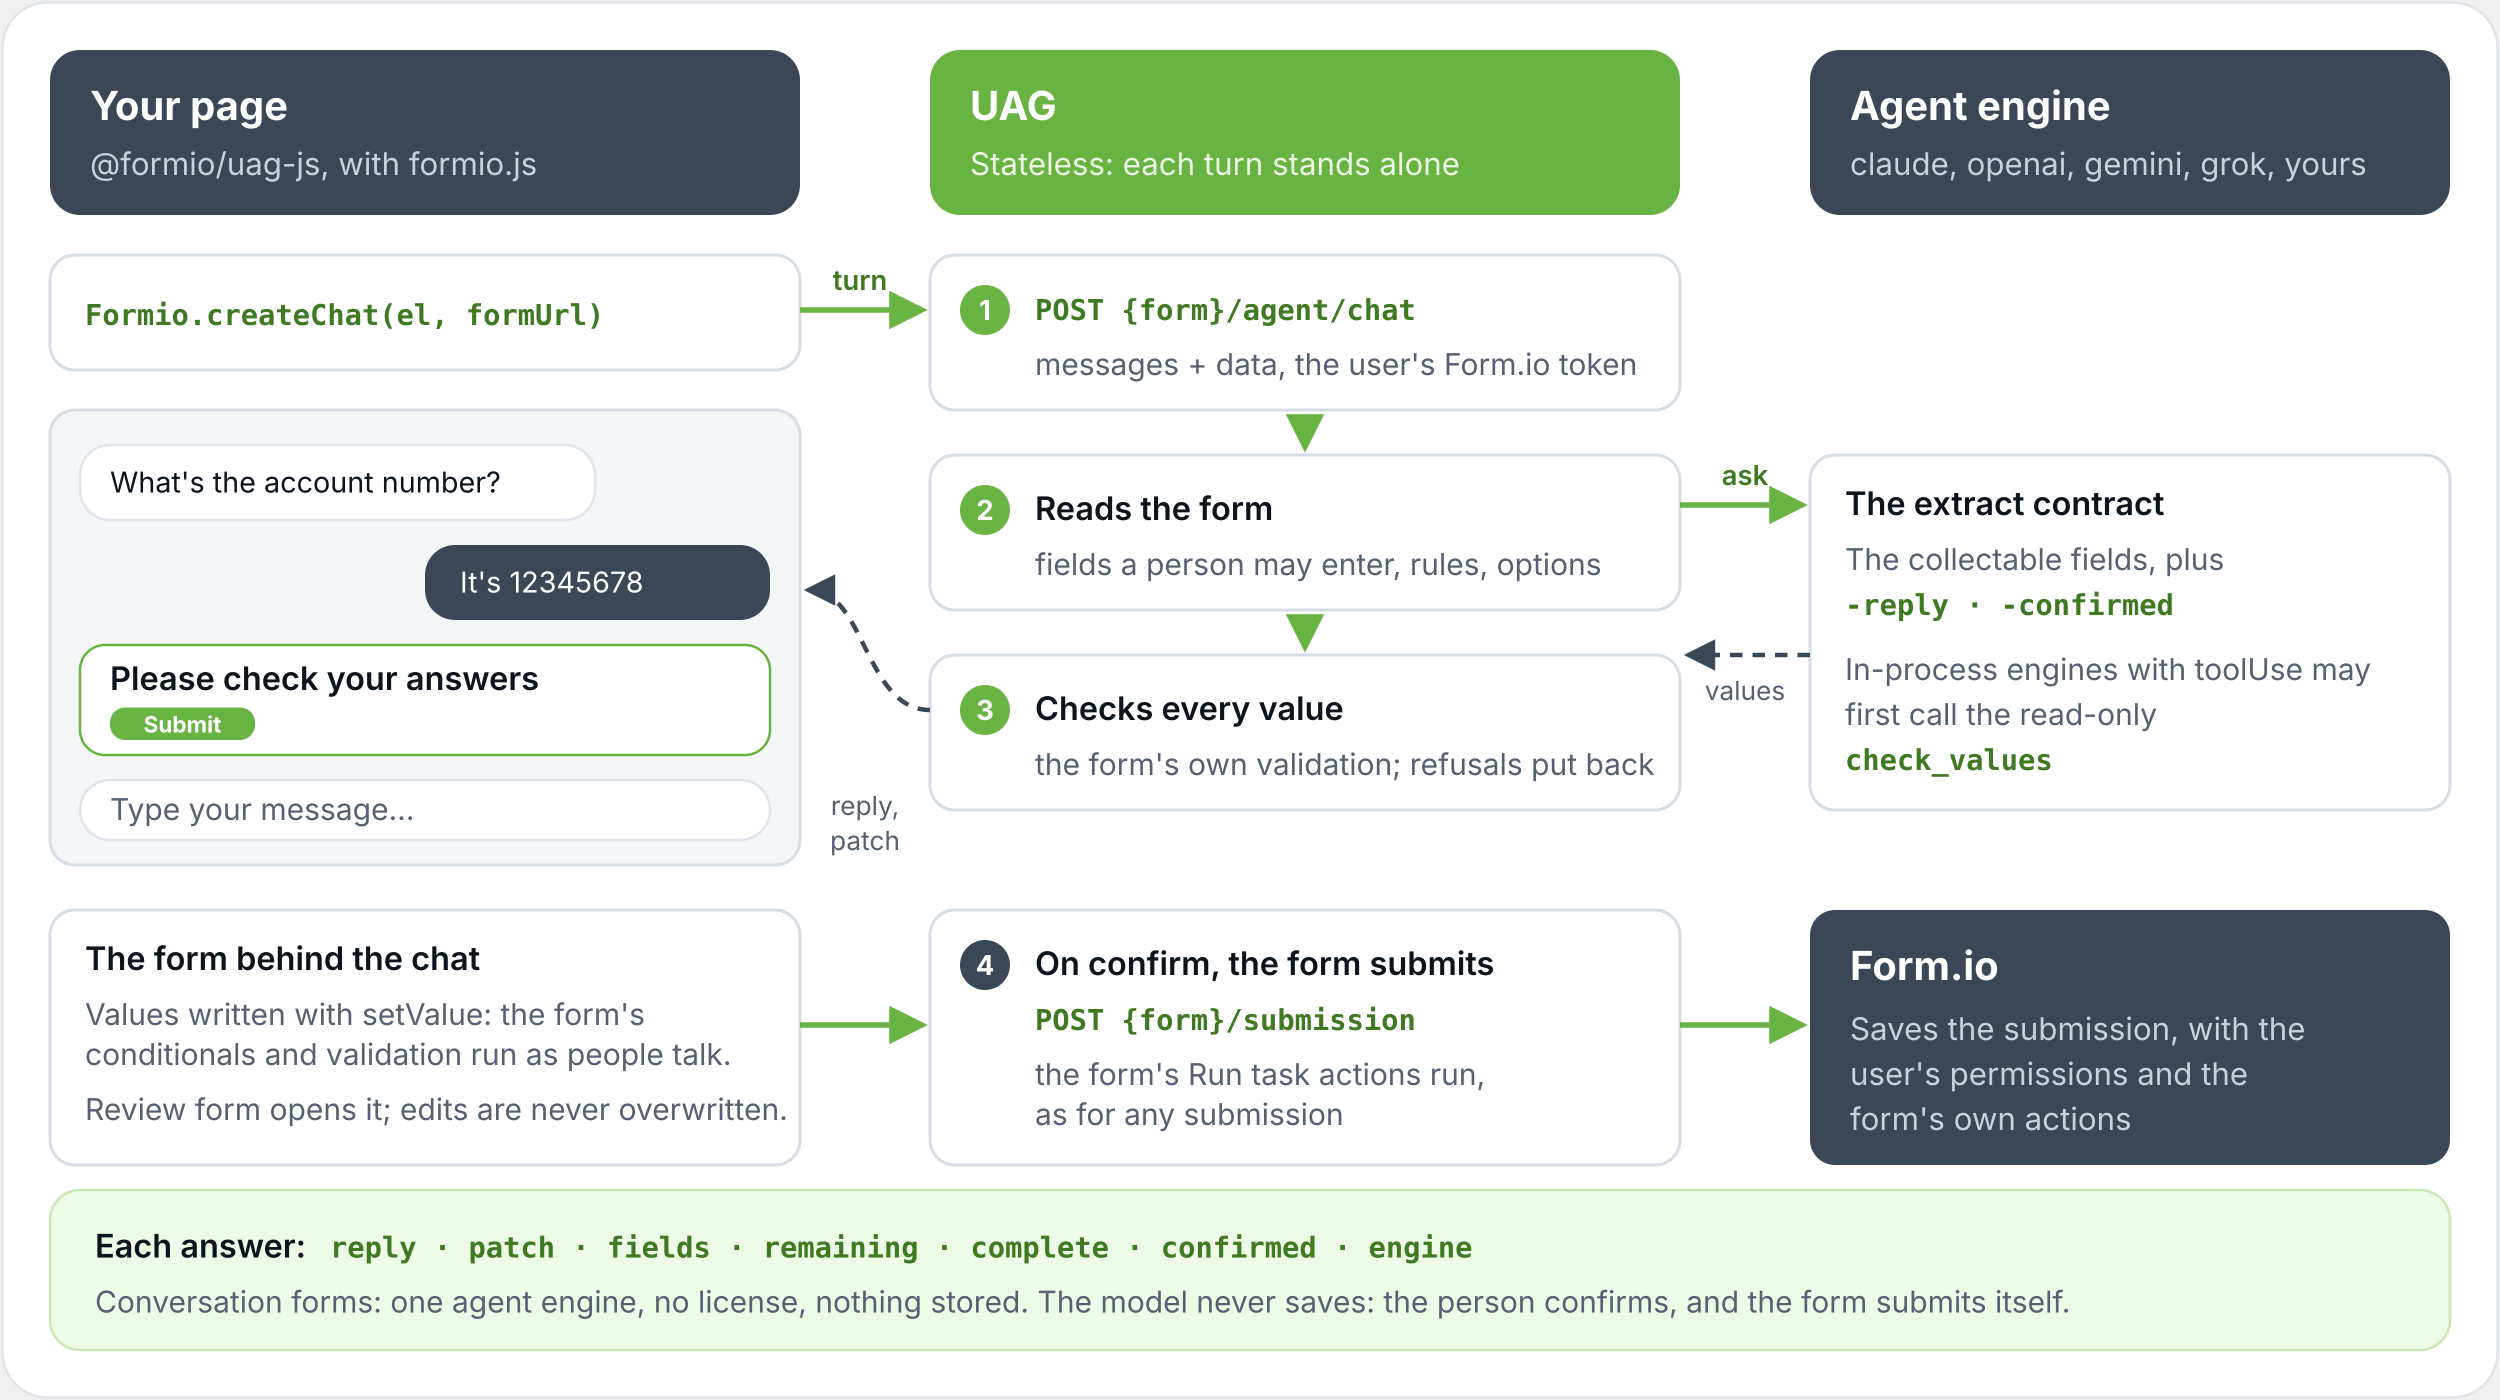
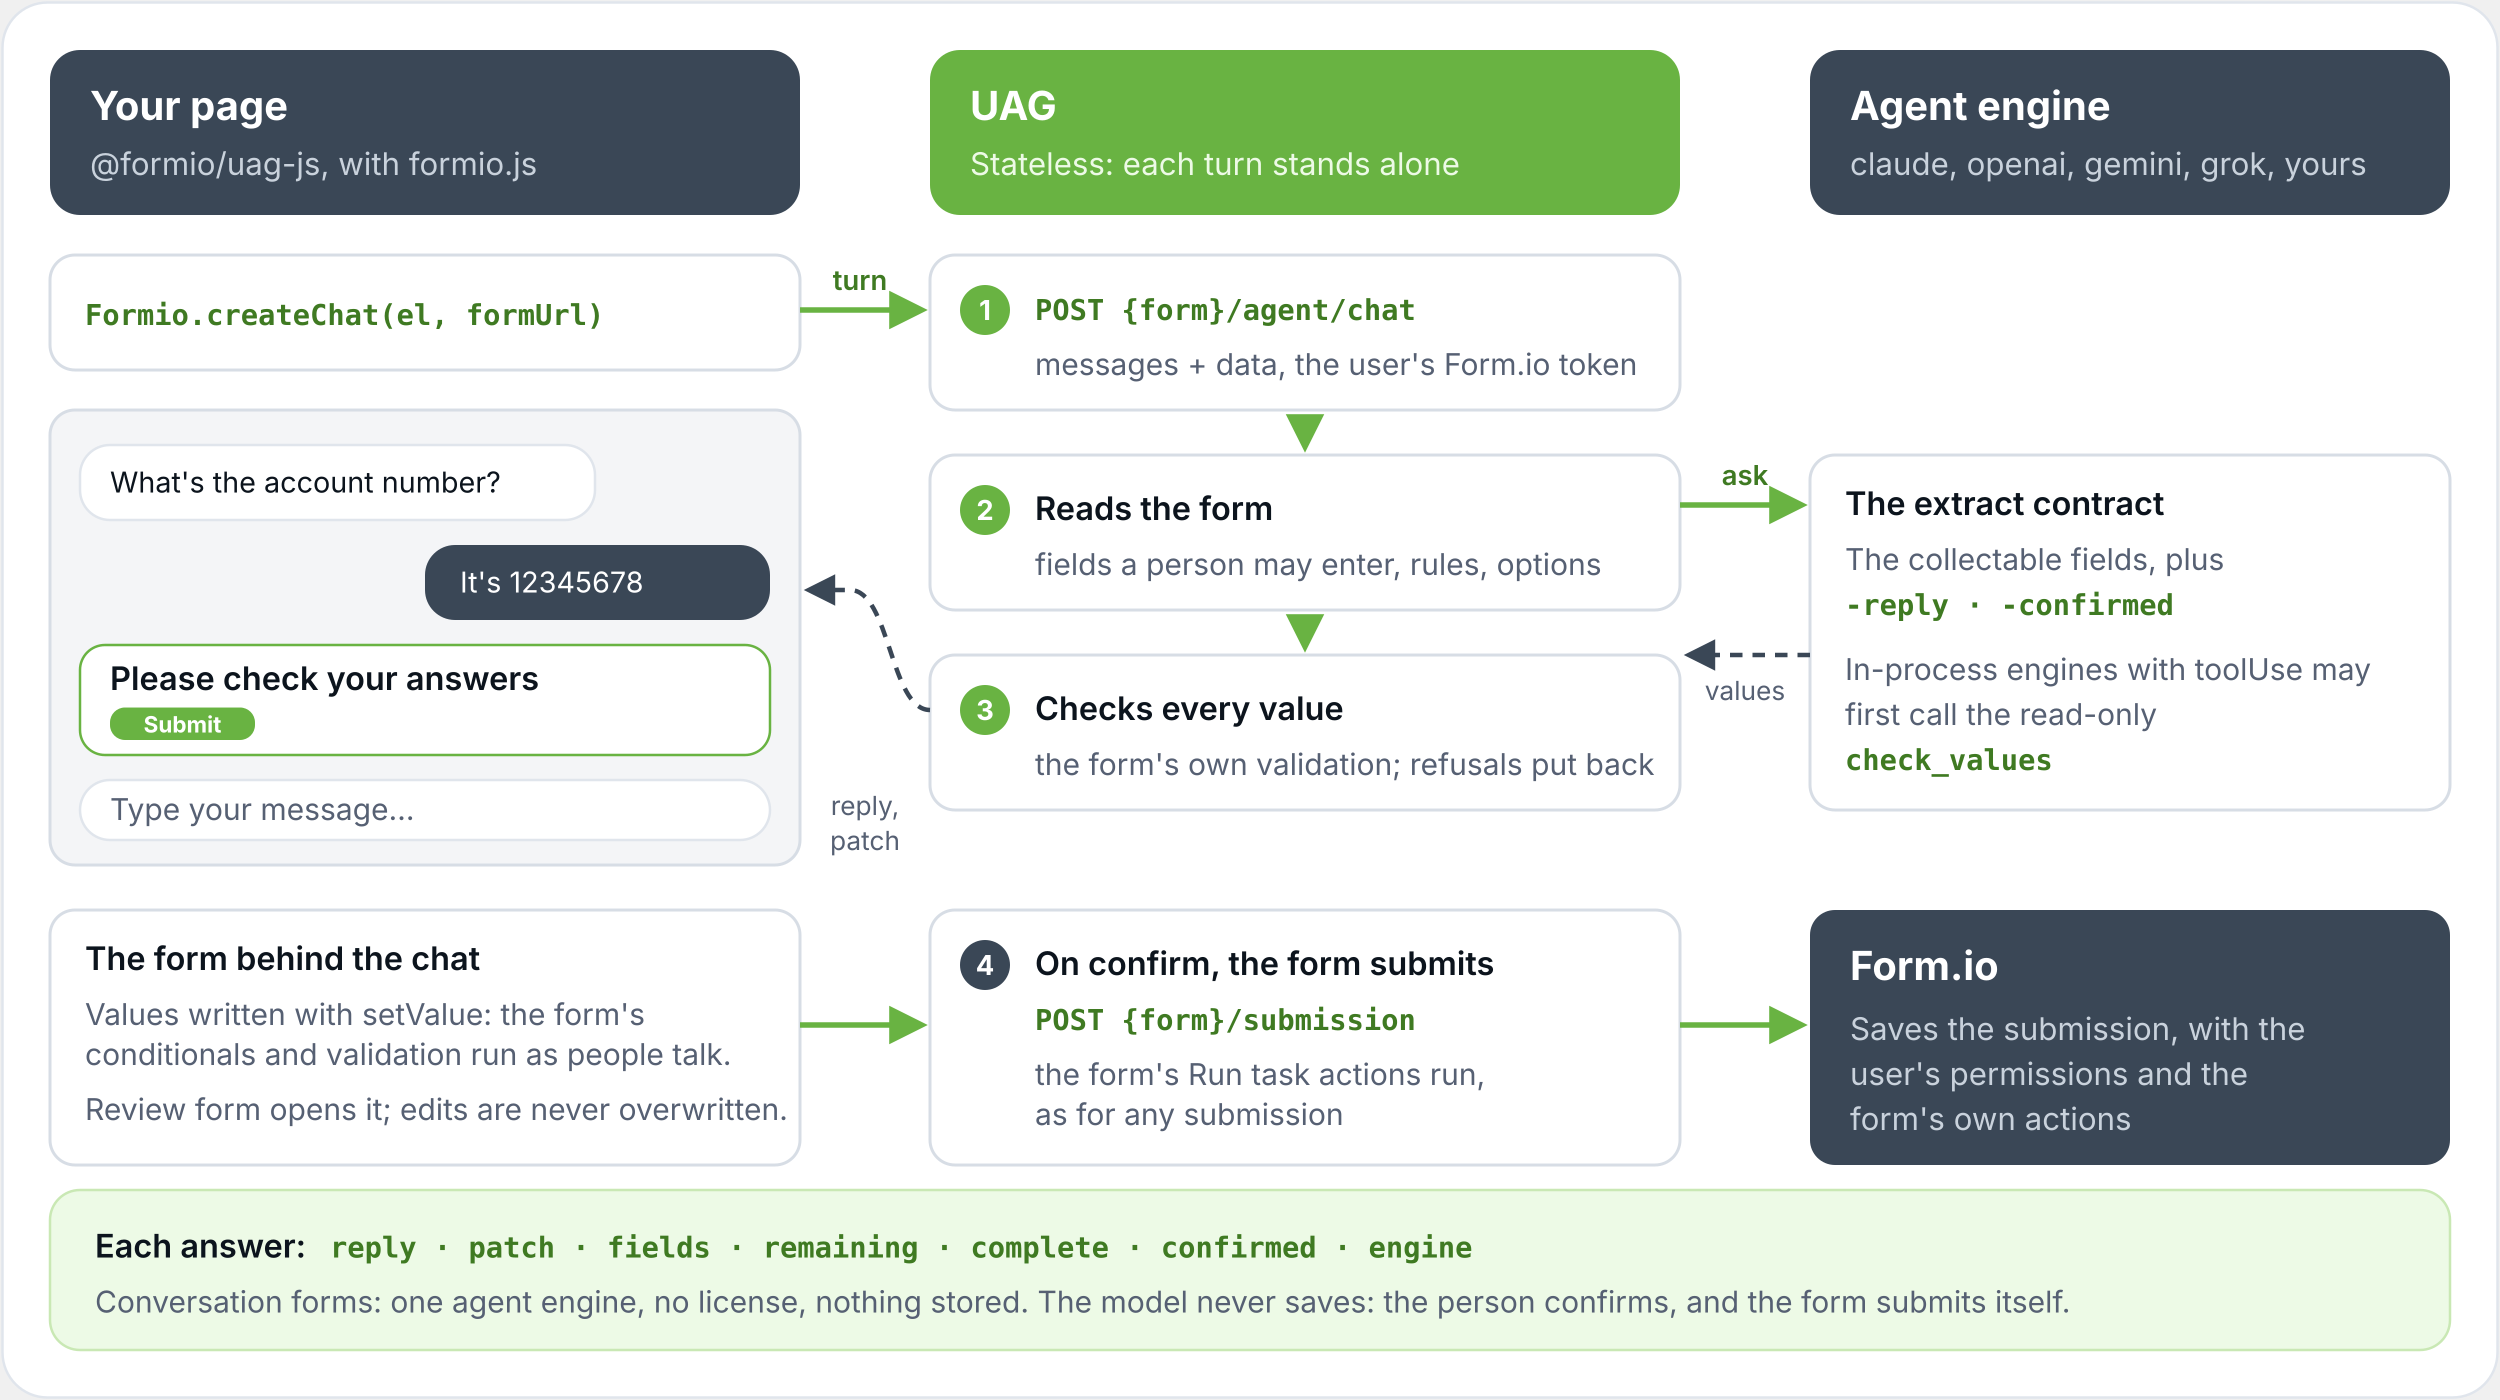
<svg xmlns="http://www.w3.org/2000/svg" viewBox="0 0 1000 560" role="img" aria-labelledby="t d">
  <defs>
    <style>
      text { font-family: Inter, -apple-system, 'Segoe UI', Helvetica, Arial, sans-serif; fill: #0c141d; }
      .mono { font-family: ui-monospace, SFMono-Regular, Menlo, Consolas, monospace; }
      .h { font-size: 16px; font-weight: 700; fill: #ffffff; }
      .sub { font-size: 12.5px; fill: #c9d2dc; }
      .st { font-size: 13px; font-weight: 600; fill: #0c141d; }
      .s { font-size: 12px; fill: #566073; }
      .code { font-size: 11.5px; fill: #3f7a22; font-weight: 600; }
      .lbl { font-size: 11px; font-weight: 600; fill: #3f7a22; }
      .n { font-size: 11px; font-weight: 700; fill: #ffffff; }
      .bubble { font-size: 11.5px; }
      .card { fill: #ffffff; stroke: #d7dde5; stroke-width: 1.2; }
      .flow { stroke: #69b342; stroke-width: 2.2; fill: none; }
      .back { stroke: #3a4756; stroke-width: 1.8; fill: none; stroke-dasharray: 5 4; }
    </style>
    <marker id="a" viewBox="0 0 10 10" refX="8" refY="5" markerWidth="7" markerHeight="7" orient="auto">
      <path d="M0 0L10 5L0 10z" fill="#69b342" />
    </marker>
    <marker id="b" viewBox="0 0 10 10" refX="8" refY="5" markerWidth="7" markerHeight="7" orient="auto">
      <path d="M0 0L10 5L0 10z" fill="#3a4756" />
    </marker>
  </defs>
  <rect x="1" y="1" width="998" height="558" rx="18" fill="#ffffff" stroke="#e0e5ec" />
  <g transform="translate(20 20)">
    <rect width="300" height="66" rx="12" fill="#3a4756" />
    <text x="16" y="28" class="h">Your page</text>
    <text x="16" y="50" class="sub">@formio/uag-js, with formio.js</text>
    <rect y="82" width="300" height="46" rx="10" class="card" />
    <text x="14" y="110" class="mono code">Formio.createChat(el, formUrl)</text>
    <rect y="144" width="300" height="182" rx="10" fill="#f4f5f7" stroke="#d7dde5" stroke-width="1.2" />
    <rect x="12" y="158" width="206" height="30" rx="12" fill="#ffffff" stroke="#e0e5ec" />
    <text x="24" y="177" class="bubble">What's the account number?</text>
    <rect x="150" y="198" width="138" height="30" rx="12" fill="#3a4756" />
    <text x="164" y="217" class="bubble" style="fill:#ffffff">It's 12345678</text>
    <rect x="12" y="238" width="276" height="44" rx="10" fill="#ffffff" stroke="#69b342" />
    <text x="24" y="256" class="st">Please check your answers</text>
    <rect x="24" y="263" width="58" height="13" rx="6" fill="#69b342" />
    <text x="53" y="273" text-anchor="middle" class="n" style="font-size:9px">Submit</text>
    <rect x="12" y="292" width="276" height="24" rx="12" fill="#ffffff" stroke="#e0e5ec" />
    <text x="24" y="308" class="s">Type your message…</text>
    <rect y="344" width="300" height="102" rx="10" class="card" />
    <text x="14" y="368" class="st">The form behind the chat</text>
    <text x="14" y="390" class="s">Values written with setValue: the form's</text>
    <text x="14" y="406" class="s">conditionals and validation run as people talk.</text>
    <text x="14" y="428" class="s">Review form opens it; edits are never overwritten.</text>
  </g>
  <g transform="translate(372 20)">
    <rect width="300" height="66" rx="12" fill="#69b342" />
    <text x="16" y="28" class="h">UAG</text>
    <text x="16" y="50" class="sub" style="fill:#edfae6">Stateless: each turn stands alone</text>
    <rect y="82" width="300" height="62" rx="10" class="card" />
    <circle cx="22" cy="104" r="10" fill="#69b342" />
    <text x="22" y="108" text-anchor="middle" class="n">1</text>
    <text x="42" y="108" class="mono code">POST {form}/agent/chat</text>
    <text x="42" y="130" class="s">messages + data, the user's Form.io token</text>
    <path d="M150 146 V158" class="flow" marker-end="url(#a)" />
    <rect y="162" width="300" height="62" rx="10" class="card" />
    <circle cx="22" cy="184" r="10" fill="#69b342" />
    <text x="22" y="188" text-anchor="middle" class="n">2</text>
    <text x="42" y="188" class="st">Reads the form</text>
    <text x="42" y="210" class="s">fields a person may enter, rules, options</text>
    <path d="M150 226 V238" class="flow" marker-end="url(#a)" />
    <rect y="242" width="300" height="62" rx="10" class="card" />
    <circle cx="22" cy="264" r="10" fill="#69b342" />
    <text x="22" y="268" text-anchor="middle" class="n">3</text>
    <text x="42" y="268" class="st">Checks every value</text>
    <text x="42" y="290" class="s">the form's own validation; refusals put back</text>
    <rect y="344" width="300" height="102" rx="10" class="card" />
    <circle cx="22" cy="366" r="10" fill="#3a4756" />
    <text x="22" y="370" text-anchor="middle" class="n">4</text>
    <text x="42" y="370" class="st">On confirm, the form submits</text>
    <text x="42" y="392" class="mono code">POST {form}/submission</text>
    <text x="42" y="414" class="s">the form's Run task actions run,</text>
    <text x="42" y="430" class="s">as for any submission</text>
  </g>
  <g transform="translate(724 20)">
    <rect width="256" height="66" rx="12" fill="#3a4756" />
    <text x="16" y="28" class="h">Agent engine</text>
    <text x="16" y="50" class="sub">claude, openai, gemini, grok, yours</text>
    <rect y="162" width="256" height="142" rx="10" class="card" />
    <text x="14" y="186" class="st">The extract contract</text>
    <text x="14" y="208" class="s">The collectable fields, plus</text>
    <text x="14" y="226" class="mono code">-reply · -confirmed</text>
    <text x="14" y="252" class="s">In-process engines with toolUse may</text>
    <text x="14" y="270" class="s">first call the read-only</text>
    <text x="14" y="288" class="mono code">check_values</text>
    <rect y="344" width="256" height="102" rx="10" fill="#3a4756" />
    <text x="16" y="372" class="h">Form.io</text>
    <text x="16" y="396" class="sub">Saves the submission, with the</text>
    <text x="16" y="414" class="sub">user's permissions and the</text>
    <text x="16" y="432" class="sub">form's own actions</text>
  </g>
  <path d="M320 124 H368" class="flow" marker-end="url(#a)" />
  <text x="344" y="116" text-anchor="middle" class="lbl">turn</text>
  <path d="M672 202 H720" class="flow" marker-end="url(#a)" />
  <path d="M724 262 H676" class="back" marker-end="url(#b)" />
  <text x="698" y="194" text-anchor="middle" class="lbl">ask</text>
  <text x="698" y="280" text-anchor="middle" class="s" style="font-size:10.5px">values</text>
-   <path d="M372 284 C346 284 346 236 324 236" class="back" marker-end="url(#b)" />
+   <path d="M372 284 C356 284 356 236 340 236 H324" class="back" marker-end="url(#b)" />
  <text x="346" y="326" text-anchor="middle" class="s" style="font-size:10.5px">reply,</text>
  <text x="346" y="340" text-anchor="middle" class="s" style="font-size:10.5px">patch</text>
  <path d="M320 410 H368" class="flow" marker-end="url(#a)" />
  <path d="M672 410 H720" class="flow" marker-end="url(#a)" />
  <g transform="translate(20 476)">
    <rect width="960" height="64" rx="12" fill="#edfae6" stroke="#c9e8b4" />
    <text x="18" y="27" class="st">Each answer:</text>
    <text x="112" y="27" class="mono code">reply · patch · fields · remaining · complete · confirmed · engine</text>
    <text x="18" y="49" class="s">Conversation forms: one agent engine, no license, nothing stored. The model never saves: the person confirms, and the form submits itself.</text>
  </g>
</svg>
